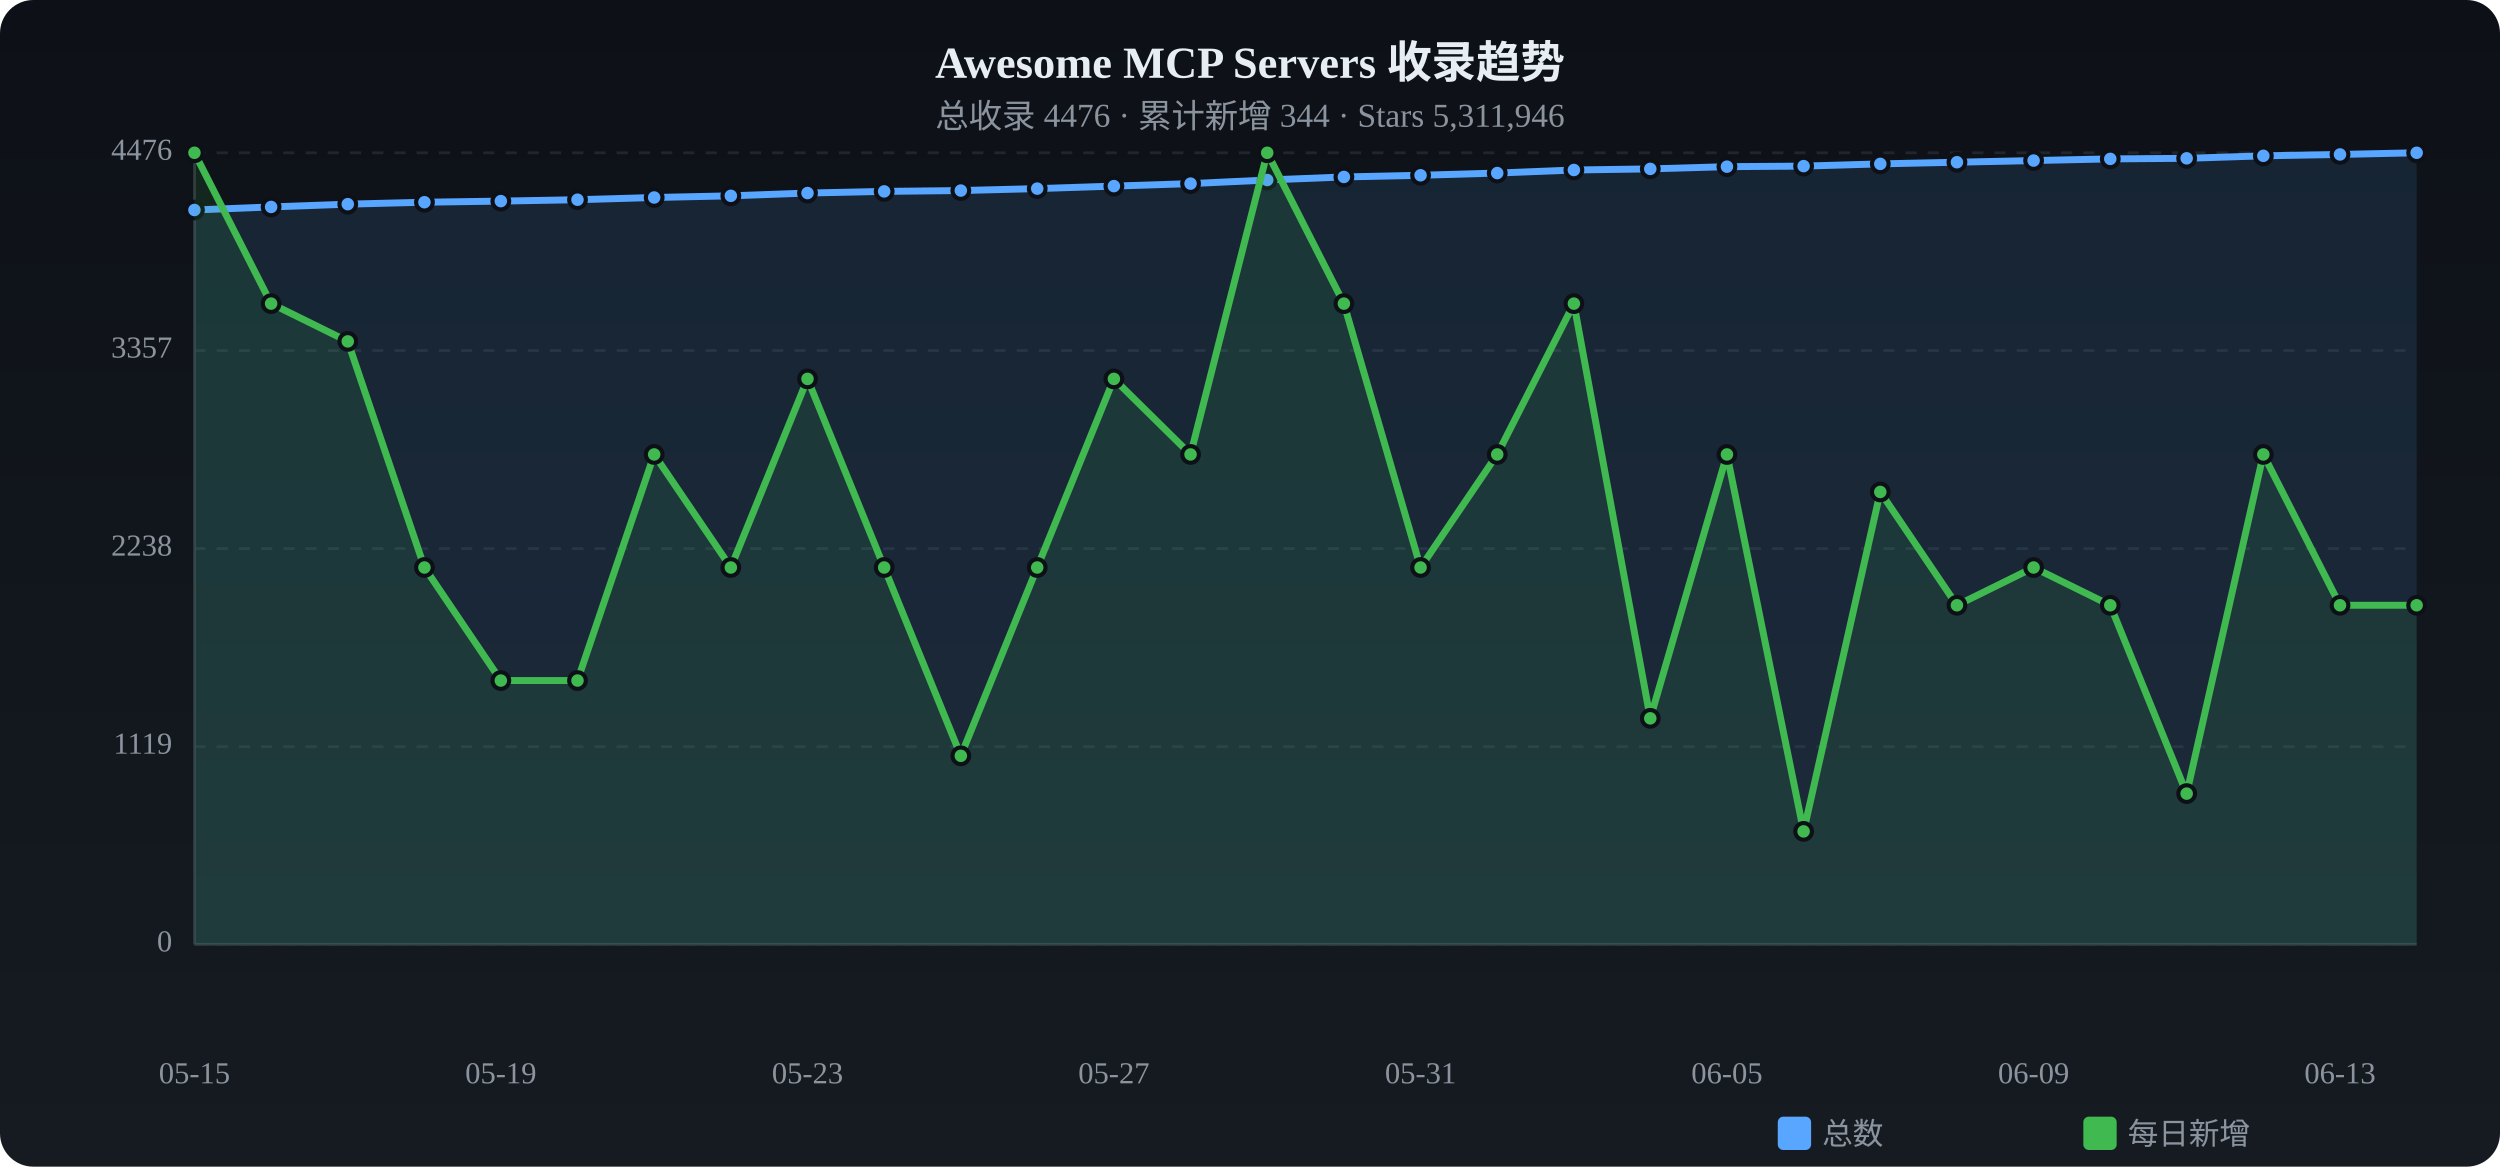
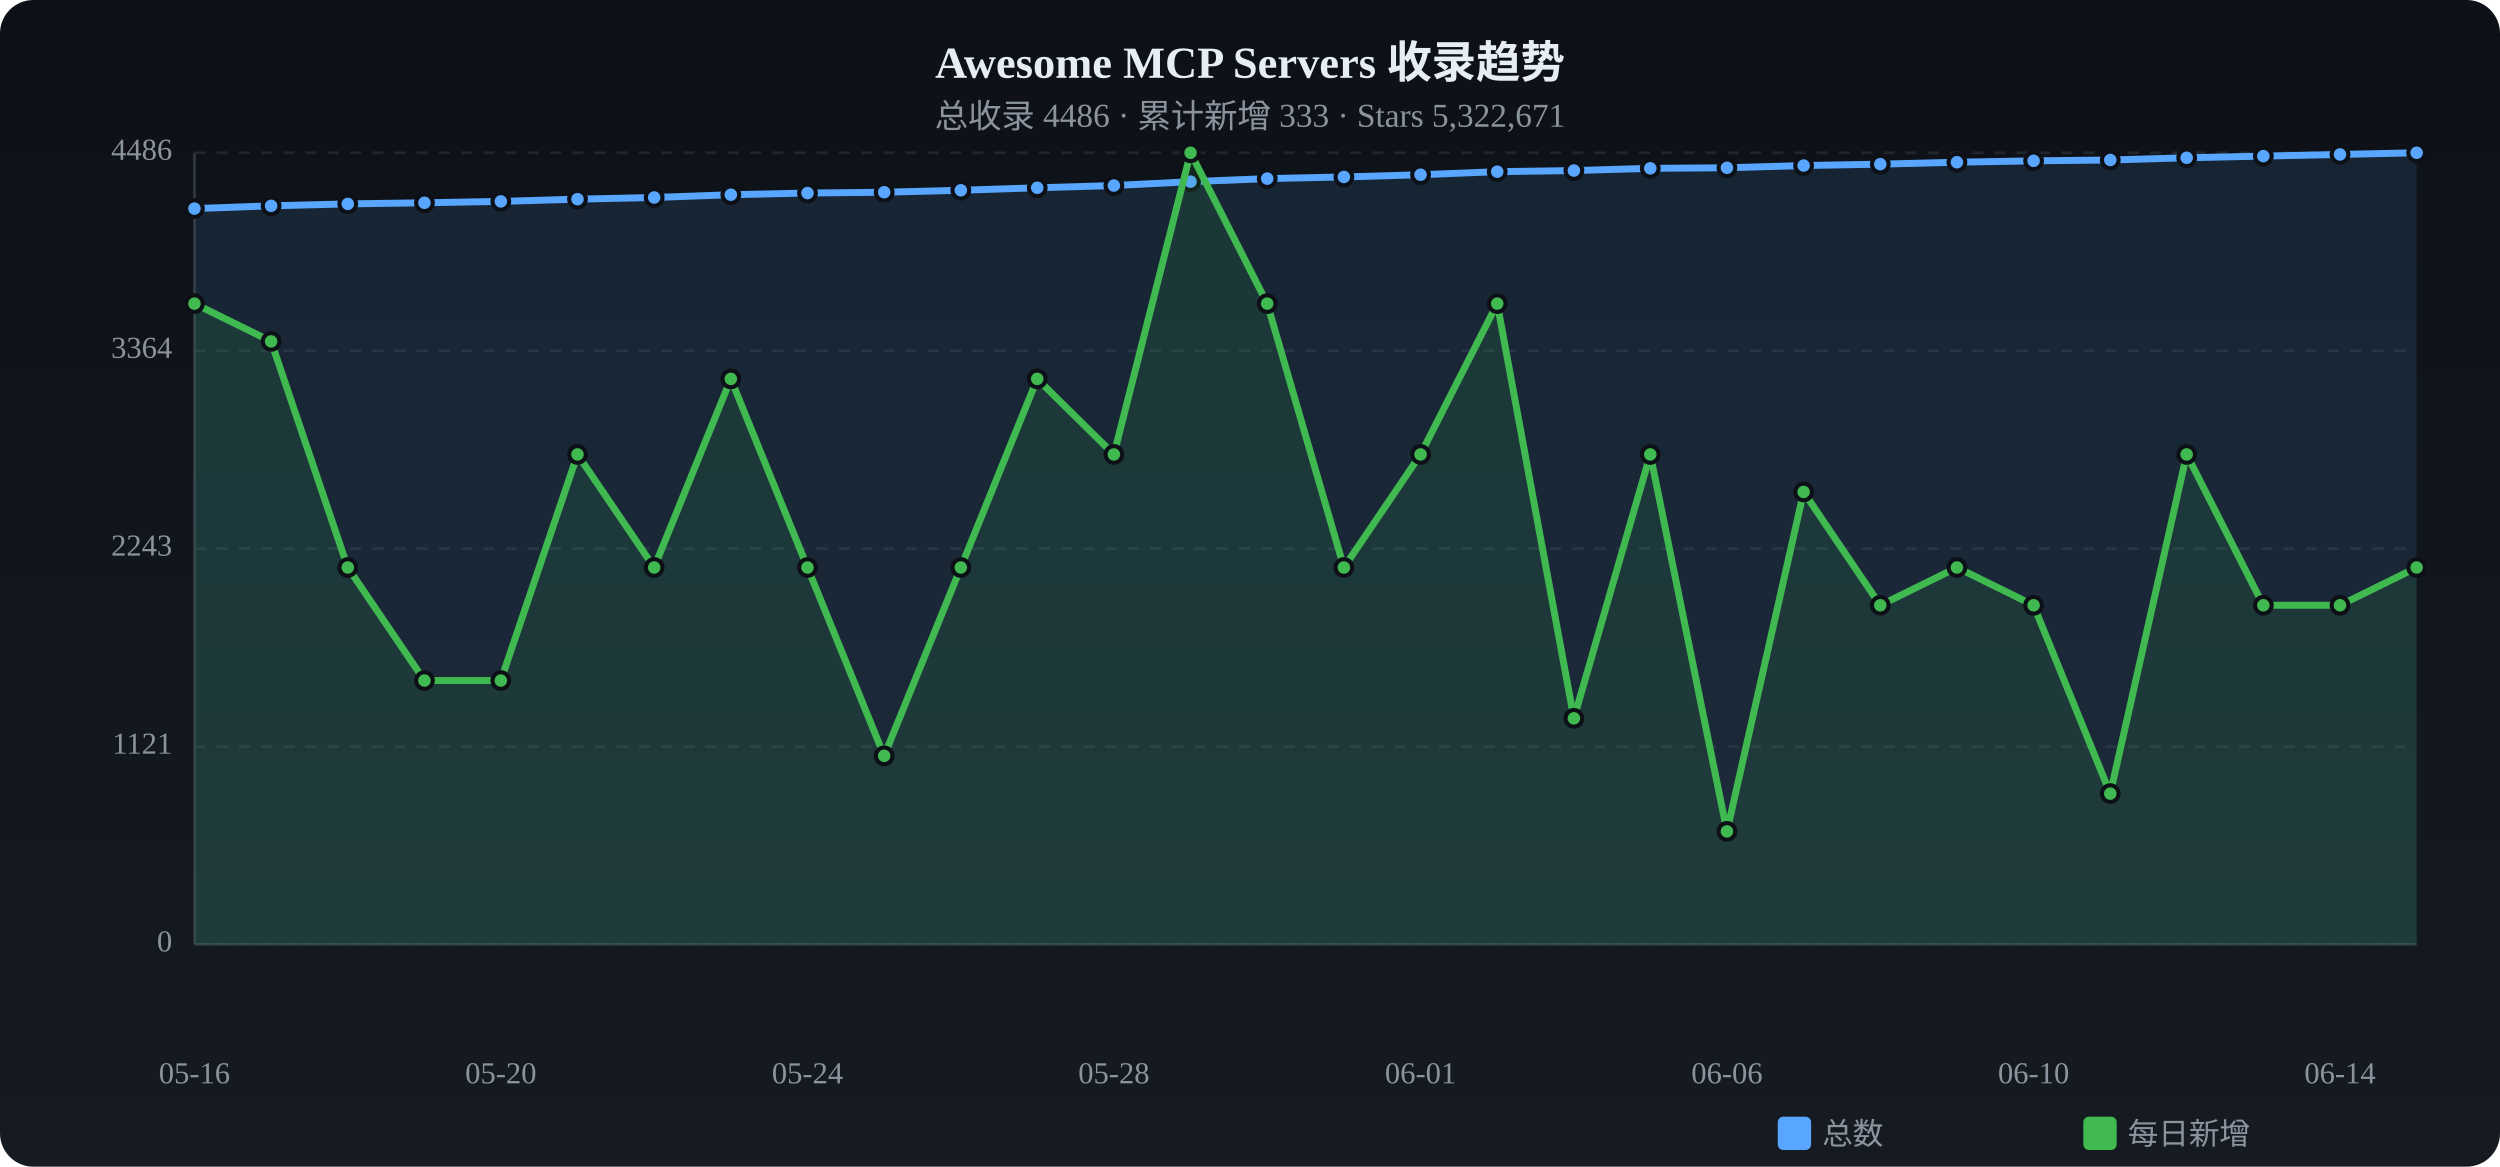
<svg xmlns="http://www.w3.org/2000/svg" viewBox="0 0 900 420" width="900" height="420">
  <defs>
    <linearGradient id="tbg" x1="0%" y1="0%" x2="0%" y2="100%">
      <stop offset="0%" stop-color="#0d1117" />
      <stop offset="100%" stop-color="#161b22" />
    </linearGradient>
  </defs>
  <rect width="900" height="420" rx="12" fill="url(#tbg)" />
  <text x="450.0" y="28" text-anchor="middle" fill="#e6edf3" font-size="16" font-weight="bold">Awesome MCP Servers 收录趋势</text>
-   <text x="450.0" y="46" text-anchor="middle" fill="#8b949e" font-size="12">总收录 4476 · 累计新增 344 · Stars 5,311,946</text>
+   <text x="450.0" y="46" text-anchor="middle" fill="#8b949e" font-size="12">总收录 4486 · 累计新增 333 · Stars 5,322,671</text>
  <text x="62" y="340.0" text-anchor="end" fill="#8b949e" font-size="11" dominant-baseline="middle">0</text>
  <line x1="70" y1="340.0" x2="870" y2="340.0" stroke="#21262d" stroke-dasharray="4 4" />
-   <text x="62" y="268.8" text-anchor="end" fill="#8b949e" font-size="11" dominant-baseline="middle">1119</text>
+   <text x="62" y="268.8" text-anchor="end" fill="#8b949e" font-size="11" dominant-baseline="middle">1121</text>
  <line x1="70" y1="268.8" x2="870" y2="268.8" stroke="#21262d" stroke-dasharray="4 4" />
-   <text x="62" y="197.5" text-anchor="end" fill="#8b949e" font-size="11" dominant-baseline="middle">2238</text>
+   <text x="62" y="197.5" text-anchor="end" fill="#8b949e" font-size="11" dominant-baseline="middle">2243</text>
  <line x1="70" y1="197.5" x2="870" y2="197.5" stroke="#21262d" stroke-dasharray="4 4" />
-   <text x="62" y="126.2" text-anchor="end" fill="#8b949e" font-size="11" dominant-baseline="middle">3357</text>
-   <line x1="70" y1="126.2" x2="870" y2="126.2" stroke="#21262d" stroke-dasharray="4 4" />
-   <text x="62" y="55.0" text-anchor="end" fill="#8b949e" font-size="11" dominant-baseline="middle">4476</text>
+   <text x="62" y="126.3" text-anchor="end" fill="#8b949e" font-size="11" dominant-baseline="middle">3364</text>
+   <line x1="70" y1="126.3" x2="870" y2="126.3" stroke="#21262d" stroke-dasharray="4 4" />
+   <text x="62" y="55.0" text-anchor="end" fill="#8b949e" font-size="11" dominant-baseline="middle">4486</text>
  <line x1="70" y1="55.0" x2="870" y2="55.0" stroke="#21262d" stroke-dasharray="4 4" />
  <line x1="70" y1="55" x2="70" y2="340" stroke="#30363d" />
  <line x1="70" y1="340" x2="870" y2="340" stroke="#30363d" />
-   <path d="M70.0,75.6 L97.6,74.5 L125.2,73.5 L152.8,72.8 L180.3,72.4 L207.9,71.9 L235.5,71.1 L263.1,70.5 L290.7,69.5 L318.3,68.9 L345.9,68.6 L373.4,67.9 L401.0,67.0 L428.6,66.1 L456.2,64.8 L483.8,63.7 L511.4,63.1 L539.0,62.3 L566.6,61.2 L594.1,60.8 L621.7,60.0 L649.3,59.8 L676.9,59.0 L704.5,58.4 L732.1,57.8 L759.7,57.2 L787.2,57.0 L814.8,56.1 L842.4,55.6 L870.0,55.0 L870.0,340 L70.0,340 Z" fill="#58a6ff" opacity="0.12" />
-   <polyline points="70.0,75.6 97.6,74.5 125.2,73.5 152.8,72.8 180.3,72.4 207.9,71.9 235.5,71.1 263.1,70.5 290.7,69.5 318.3,68.9 345.9,68.6 373.4,67.9 401.0,67.0 428.6,66.1 456.2,64.8 483.8,63.7 511.4,63.1 539.0,62.3 566.6,61.2 594.1,60.8 621.7,60.0 649.3,59.8 676.9,59.0 704.5,58.4 732.1,57.8 759.7,57.2 787.2,57.0 814.8,56.1 842.4,55.6 870.0,55.0" fill="none" stroke="#58a6ff" stroke-width="2.5" stroke-linecap="round" stroke-linejoin="round" />
-   <circle cx="70.0" cy="75.6" r="3" fill="#58a6ff" stroke="#0d1117" stroke-width="1.5" />
-   <circle cx="97.6" cy="74.5" r="3" fill="#58a6ff" stroke="#0d1117" stroke-width="1.5" />
-   <circle cx="125.2" cy="73.5" r="3" fill="#58a6ff" stroke="#0d1117" stroke-width="1.5" />
-   <circle cx="152.8" cy="72.8" r="3" fill="#58a6ff" stroke="#0d1117" stroke-width="1.5" />
-   <circle cx="180.3" cy="72.4" r="3" fill="#58a6ff" stroke="#0d1117" stroke-width="1.5" />
-   <circle cx="207.9" cy="71.9" r="3" fill="#58a6ff" stroke="#0d1117" stroke-width="1.5" />
+   <path d="M70.0,75.1 L97.6,74.1 L125.2,73.4 L152.8,73.0 L180.3,72.5 L207.9,71.7 L235.5,71.1 L263.1,70.1 L290.7,69.5 L318.3,69.2 L345.9,68.5 L373.4,67.6 L401.0,66.8 L428.6,65.4 L456.2,64.3 L483.8,63.7 L511.4,62.9 L539.0,61.8 L566.6,61.4 L594.1,60.6 L621.7,60.4 L649.3,59.6 L676.9,59.1 L704.5,58.4 L732.1,57.9 L759.7,57.6 L787.2,56.8 L814.8,56.2 L842.4,55.6 L870.0,55.0 L870.0,340 L70.0,340 Z" fill="#58a6ff" opacity="0.12" />
+   <polyline points="70.0,75.1 97.6,74.1 125.2,73.4 152.8,73.0 180.3,72.5 207.9,71.7 235.5,71.1 263.1,70.1 290.7,69.5 318.3,69.2 345.9,68.5 373.4,67.6 401.0,66.8 428.6,65.4 456.2,64.3 483.8,63.7 511.4,62.9 539.0,61.8 566.6,61.4 594.1,60.6 621.7,60.4 649.3,59.6 676.9,59.1 704.5,58.4 732.1,57.9 759.7,57.6 787.2,56.8 814.8,56.2 842.4,55.6 870.0,55.0" fill="none" stroke="#58a6ff" stroke-width="2.5" stroke-linecap="round" stroke-linejoin="round" />
+   <circle cx="70.0" cy="75.1" r="3" fill="#58a6ff" stroke="#0d1117" stroke-width="1.5" />
+   <circle cx="97.6" cy="74.1" r="3" fill="#58a6ff" stroke="#0d1117" stroke-width="1.5" />
+   <circle cx="125.2" cy="73.4" r="3" fill="#58a6ff" stroke="#0d1117" stroke-width="1.5" />
+   <circle cx="152.8" cy="73.0" r="3" fill="#58a6ff" stroke="#0d1117" stroke-width="1.5" />
+   <circle cx="180.3" cy="72.5" r="3" fill="#58a6ff" stroke="#0d1117" stroke-width="1.5" />
+   <circle cx="207.9" cy="71.7" r="3" fill="#58a6ff" stroke="#0d1117" stroke-width="1.5" />
  <circle cx="235.5" cy="71.1" r="3" fill="#58a6ff" stroke="#0d1117" stroke-width="1.5" />
-   <circle cx="263.1" cy="70.5" r="3" fill="#58a6ff" stroke="#0d1117" stroke-width="1.5" />
+   <circle cx="263.1" cy="70.1" r="3" fill="#58a6ff" stroke="#0d1117" stroke-width="1.5" />
  <circle cx="290.7" cy="69.5" r="3" fill="#58a6ff" stroke="#0d1117" stroke-width="1.5" />
-   <circle cx="318.3" cy="68.9" r="3" fill="#58a6ff" stroke="#0d1117" stroke-width="1.5" />
-   <circle cx="345.9" cy="68.6" r="3" fill="#58a6ff" stroke="#0d1117" stroke-width="1.5" />
-   <circle cx="373.4" cy="67.9" r="3" fill="#58a6ff" stroke="#0d1117" stroke-width="1.5" />
-   <circle cx="401.0" cy="67.0" r="3" fill="#58a6ff" stroke="#0d1117" stroke-width="1.5" />
-   <circle cx="428.6" cy="66.1" r="3" fill="#58a6ff" stroke="#0d1117" stroke-width="1.5" />
-   <circle cx="456.2" cy="64.8" r="3" fill="#58a6ff" stroke="#0d1117" stroke-width="1.5" />
+   <circle cx="318.3" cy="69.2" r="3" fill="#58a6ff" stroke="#0d1117" stroke-width="1.5" />
+   <circle cx="345.9" cy="68.5" r="3" fill="#58a6ff" stroke="#0d1117" stroke-width="1.5" />
+   <circle cx="373.4" cy="67.6" r="3" fill="#58a6ff" stroke="#0d1117" stroke-width="1.5" />
+   <circle cx="401.0" cy="66.8" r="3" fill="#58a6ff" stroke="#0d1117" stroke-width="1.5" />
+   <circle cx="428.6" cy="65.4" r="3" fill="#58a6ff" stroke="#0d1117" stroke-width="1.5" />
+   <circle cx="456.2" cy="64.3" r="3" fill="#58a6ff" stroke="#0d1117" stroke-width="1.5" />
  <circle cx="483.8" cy="63.7" r="3" fill="#58a6ff" stroke="#0d1117" stroke-width="1.5" />
-   <circle cx="511.4" cy="63.1" r="3" fill="#58a6ff" stroke="#0d1117" stroke-width="1.5" />
-   <circle cx="539.0" cy="62.3" r="3" fill="#58a6ff" stroke="#0d1117" stroke-width="1.5" />
-   <circle cx="566.6" cy="61.2" r="3" fill="#58a6ff" stroke="#0d1117" stroke-width="1.5" />
-   <circle cx="594.1" cy="60.8" r="3" fill="#58a6ff" stroke="#0d1117" stroke-width="1.5" />
-   <circle cx="621.7" cy="60.0" r="3" fill="#58a6ff" stroke="#0d1117" stroke-width="1.5" />
-   <circle cx="649.3" cy="59.8" r="3" fill="#58a6ff" stroke="#0d1117" stroke-width="1.5" />
-   <circle cx="676.9" cy="59.0" r="3" fill="#58a6ff" stroke="#0d1117" stroke-width="1.5" />
+   <circle cx="511.4" cy="62.9" r="3" fill="#58a6ff" stroke="#0d1117" stroke-width="1.5" />
+   <circle cx="539.0" cy="61.8" r="3" fill="#58a6ff" stroke="#0d1117" stroke-width="1.5" />
+   <circle cx="566.6" cy="61.4" r="3" fill="#58a6ff" stroke="#0d1117" stroke-width="1.5" />
+   <circle cx="594.1" cy="60.6" r="3" fill="#58a6ff" stroke="#0d1117" stroke-width="1.5" />
+   <circle cx="621.7" cy="60.4" r="3" fill="#58a6ff" stroke="#0d1117" stroke-width="1.5" />
+   <circle cx="649.3" cy="59.6" r="3" fill="#58a6ff" stroke="#0d1117" stroke-width="1.5" />
+   <circle cx="676.9" cy="59.1" r="3" fill="#58a6ff" stroke="#0d1117" stroke-width="1.5" />
  <circle cx="704.5" cy="58.4" r="3" fill="#58a6ff" stroke="#0d1117" stroke-width="1.5" />
-   <circle cx="732.1" cy="57.8" r="3" fill="#58a6ff" stroke="#0d1117" stroke-width="1.5" />
-   <circle cx="759.7" cy="57.2" r="3" fill="#58a6ff" stroke="#0d1117" stroke-width="1.5" />
-   <circle cx="787.2" cy="57.0" r="3" fill="#58a6ff" stroke="#0d1117" stroke-width="1.5" />
-   <circle cx="814.8" cy="56.1" r="3" fill="#58a6ff" stroke="#0d1117" stroke-width="1.5" />
+   <circle cx="732.1" cy="57.9" r="3" fill="#58a6ff" stroke="#0d1117" stroke-width="1.5" />
+   <circle cx="759.7" cy="57.6" r="3" fill="#58a6ff" stroke="#0d1117" stroke-width="1.5" />
+   <circle cx="787.2" cy="56.8" r="3" fill="#58a6ff" stroke="#0d1117" stroke-width="1.5" />
+   <circle cx="814.8" cy="56.2" r="3" fill="#58a6ff" stroke="#0d1117" stroke-width="1.5" />
  <circle cx="842.4" cy="55.6" r="3" fill="#58a6ff" stroke="#0d1117" stroke-width="1.5" />
  <circle cx="870.0" cy="55.0" r="3" fill="#58a6ff" stroke="#0d1117" stroke-width="1.5" />
-   <path d="M70.0,55.0 L97.6,109.3 L125.2,122.9 L152.8,204.3 L180.3,245.0 L207.9,245.0 L235.5,163.6 L263.1,204.3 L290.7,136.4 L318.3,204.3 L345.9,272.1 L373.4,204.3 L401.0,136.4 L428.6,163.6 L456.2,55.0 L483.8,109.3 L511.4,204.3 L539.0,163.6 L566.6,109.3 L594.1,258.6 L621.7,163.6 L649.3,299.3 L676.9,177.1 L704.5,217.9 L732.1,204.3 L759.7,217.9 L787.2,285.7 L814.8,163.6 L842.4,217.9 L870.0,217.9 L870.0,340 L70.0,340 Z" fill="#3fb950" opacity="0.12" />
-   <polyline points="70.0,55.0 97.6,109.3 125.2,122.9 152.8,204.3 180.3,245.0 207.9,245.0 235.5,163.6 263.1,204.3 290.7,136.4 318.3,204.3 345.9,272.1 373.4,204.3 401.0,136.4 428.6,163.6 456.2,55.0 483.8,109.3 511.4,204.3 539.0,163.6 566.6,109.3 594.1,258.6 621.7,163.6 649.3,299.3 676.9,177.1 704.5,217.9 732.1,204.3 759.7,217.9 787.2,285.7 814.8,163.6 842.4,217.9 870.0,217.9" fill="none" stroke="#3fb950" stroke-width="2.5" stroke-linecap="round" stroke-linejoin="round" />
-   <circle cx="70.0" cy="55.0" r="3" fill="#3fb950" stroke="#0d1117" stroke-width="1.5" />
-   <circle cx="97.6" cy="109.3" r="3" fill="#3fb950" stroke="#0d1117" stroke-width="1.5" />
-   <circle cx="125.2" cy="122.9" r="3" fill="#3fb950" stroke="#0d1117" stroke-width="1.5" />
-   <circle cx="152.8" cy="204.3" r="3" fill="#3fb950" stroke="#0d1117" stroke-width="1.5" />
+   <path d="M70.0,109.3 L97.6,122.9 L125.2,204.3 L152.8,245.0 L180.3,245.0 L207.9,163.6 L235.5,204.3 L263.1,136.4 L290.7,204.3 L318.3,272.1 L345.9,204.3 L373.4,136.4 L401.0,163.6 L428.6,55.0 L456.2,109.3 L483.8,204.3 L511.4,163.6 L539.0,109.3 L566.6,258.6 L594.1,163.6 L621.7,299.3 L649.3,177.1 L676.9,217.9 L704.5,204.3 L732.1,217.9 L759.7,285.7 L787.2,163.6 L814.8,217.9 L842.4,217.9 L870.0,204.3 L870.0,340 L70.0,340 Z" fill="#3fb950" opacity="0.12" />
+   <polyline points="70.0,109.3 97.6,122.9 125.2,204.3 152.8,245.0 180.3,245.0 207.9,163.6 235.5,204.3 263.1,136.4 290.7,204.3 318.3,272.1 345.9,204.3 373.4,136.4 401.0,163.6 428.6,55.0 456.2,109.3 483.8,204.3 511.4,163.6 539.0,109.3 566.6,258.6 594.1,163.6 621.7,299.3 649.3,177.1 676.9,217.9 704.5,204.3 732.1,217.9 759.7,285.7 787.2,163.6 814.8,217.9 842.4,217.9 870.0,204.3" fill="none" stroke="#3fb950" stroke-width="2.5" stroke-linecap="round" stroke-linejoin="round" />
+   <circle cx="70.0" cy="109.3" r="3" fill="#3fb950" stroke="#0d1117" stroke-width="1.5" />
+   <circle cx="97.6" cy="122.9" r="3" fill="#3fb950" stroke="#0d1117" stroke-width="1.5" />
+   <circle cx="125.2" cy="204.3" r="3" fill="#3fb950" stroke="#0d1117" stroke-width="1.5" />
+   <circle cx="152.8" cy="245.0" r="3" fill="#3fb950" stroke="#0d1117" stroke-width="1.5" />
  <circle cx="180.3" cy="245.0" r="3" fill="#3fb950" stroke="#0d1117" stroke-width="1.5" />
-   <circle cx="207.9" cy="245.0" r="3" fill="#3fb950" stroke="#0d1117" stroke-width="1.5" />
-   <circle cx="235.5" cy="163.6" r="3" fill="#3fb950" stroke="#0d1117" stroke-width="1.5" />
-   <circle cx="263.1" cy="204.3" r="3" fill="#3fb950" stroke="#0d1117" stroke-width="1.5" />
-   <circle cx="290.7" cy="136.4" r="3" fill="#3fb950" stroke="#0d1117" stroke-width="1.5" />
-   <circle cx="318.3" cy="204.3" r="3" fill="#3fb950" stroke="#0d1117" stroke-width="1.5" />
-   <circle cx="345.9" cy="272.1" r="3" fill="#3fb950" stroke="#0d1117" stroke-width="1.5" />
-   <circle cx="373.4" cy="204.3" r="3" fill="#3fb950" stroke="#0d1117" stroke-width="1.5" />
-   <circle cx="401.0" cy="136.4" r="3" fill="#3fb950" stroke="#0d1117" stroke-width="1.5" />
-   <circle cx="428.6" cy="163.6" r="3" fill="#3fb950" stroke="#0d1117" stroke-width="1.5" />
-   <circle cx="456.2" cy="55.0" r="3" fill="#3fb950" stroke="#0d1117" stroke-width="1.5" />
-   <circle cx="483.8" cy="109.3" r="3" fill="#3fb950" stroke="#0d1117" stroke-width="1.5" />
-   <circle cx="511.4" cy="204.3" r="3" fill="#3fb950" stroke="#0d1117" stroke-width="1.5" />
-   <circle cx="539.0" cy="163.6" r="3" fill="#3fb950" stroke="#0d1117" stroke-width="1.5" />
-   <circle cx="566.6" cy="109.3" r="3" fill="#3fb950" stroke="#0d1117" stroke-width="1.5" />
-   <circle cx="594.1" cy="258.6" r="3" fill="#3fb950" stroke="#0d1117" stroke-width="1.5" />
-   <circle cx="621.7" cy="163.6" r="3" fill="#3fb950" stroke="#0d1117" stroke-width="1.5" />
-   <circle cx="649.3" cy="299.3" r="3" fill="#3fb950" stroke="#0d1117" stroke-width="1.5" />
-   <circle cx="676.9" cy="177.1" r="3" fill="#3fb950" stroke="#0d1117" stroke-width="1.5" />
-   <circle cx="704.5" cy="217.9" r="3" fill="#3fb950" stroke="#0d1117" stroke-width="1.5" />
-   <circle cx="732.1" cy="204.3" r="3" fill="#3fb950" stroke="#0d1117" stroke-width="1.5" />
-   <circle cx="759.7" cy="217.9" r="3" fill="#3fb950" stroke="#0d1117" stroke-width="1.5" />
-   <circle cx="787.2" cy="285.7" r="3" fill="#3fb950" stroke="#0d1117" stroke-width="1.5" />
-   <circle cx="814.8" cy="163.6" r="3" fill="#3fb950" stroke="#0d1117" stroke-width="1.5" />
+   <circle cx="207.9" cy="163.6" r="3" fill="#3fb950" stroke="#0d1117" stroke-width="1.5" />
+   <circle cx="235.5" cy="204.3" r="3" fill="#3fb950" stroke="#0d1117" stroke-width="1.5" />
+   <circle cx="263.1" cy="136.4" r="3" fill="#3fb950" stroke="#0d1117" stroke-width="1.5" />
+   <circle cx="290.7" cy="204.3" r="3" fill="#3fb950" stroke="#0d1117" stroke-width="1.5" />
+   <circle cx="318.3" cy="272.1" r="3" fill="#3fb950" stroke="#0d1117" stroke-width="1.5" />
+   <circle cx="345.9" cy="204.3" r="3" fill="#3fb950" stroke="#0d1117" stroke-width="1.5" />
+   <circle cx="373.4" cy="136.4" r="3" fill="#3fb950" stroke="#0d1117" stroke-width="1.5" />
+   <circle cx="401.0" cy="163.6" r="3" fill="#3fb950" stroke="#0d1117" stroke-width="1.5" />
+   <circle cx="428.6" cy="55.0" r="3" fill="#3fb950" stroke="#0d1117" stroke-width="1.5" />
+   <circle cx="456.2" cy="109.3" r="3" fill="#3fb950" stroke="#0d1117" stroke-width="1.5" />
+   <circle cx="483.8" cy="204.3" r="3" fill="#3fb950" stroke="#0d1117" stroke-width="1.5" />
+   <circle cx="511.4" cy="163.6" r="3" fill="#3fb950" stroke="#0d1117" stroke-width="1.5" />
+   <circle cx="539.0" cy="109.3" r="3" fill="#3fb950" stroke="#0d1117" stroke-width="1.5" />
+   <circle cx="566.6" cy="258.6" r="3" fill="#3fb950" stroke="#0d1117" stroke-width="1.5" />
+   <circle cx="594.1" cy="163.6" r="3" fill="#3fb950" stroke="#0d1117" stroke-width="1.5" />
+   <circle cx="621.7" cy="299.3" r="3" fill="#3fb950" stroke="#0d1117" stroke-width="1.5" />
+   <circle cx="649.3" cy="177.1" r="3" fill="#3fb950" stroke="#0d1117" stroke-width="1.5" />
+   <circle cx="676.9" cy="217.9" r="3" fill="#3fb950" stroke="#0d1117" stroke-width="1.5" />
+   <circle cx="704.5" cy="204.3" r="3" fill="#3fb950" stroke="#0d1117" stroke-width="1.5" />
+   <circle cx="732.1" cy="217.9" r="3" fill="#3fb950" stroke="#0d1117" stroke-width="1.5" />
+   <circle cx="759.7" cy="285.7" r="3" fill="#3fb950" stroke="#0d1117" stroke-width="1.5" />
+   <circle cx="787.2" cy="163.6" r="3" fill="#3fb950" stroke="#0d1117" stroke-width="1.5" />
+   <circle cx="814.8" cy="217.9" r="3" fill="#3fb950" stroke="#0d1117" stroke-width="1.5" />
  <circle cx="842.4" cy="217.9" r="3" fill="#3fb950" stroke="#0d1117" stroke-width="1.5" />
-   <circle cx="870.0" cy="217.9" r="3" fill="#3fb950" stroke="#0d1117" stroke-width="1.5" />
-   <text x="70.0" y="390" text-anchor="middle" fill="#8b949e" font-size="11">05-15</text>
-   <text x="180.3" y="390" text-anchor="middle" fill="#8b949e" font-size="11">05-19</text>
-   <text x="290.7" y="390" text-anchor="middle" fill="#8b949e" font-size="11">05-23</text>
-   <text x="401.0" y="390" text-anchor="middle" fill="#8b949e" font-size="11">05-27</text>
-   <text x="511.4" y="390" text-anchor="middle" fill="#8b949e" font-size="11">05-31</text>
-   <text x="621.7" y="390" text-anchor="middle" fill="#8b949e" font-size="11">06-05</text>
-   <text x="732.1" y="390" text-anchor="middle" fill="#8b949e" font-size="11">06-09</text>
-   <text x="842.4" y="390" text-anchor="middle" fill="#8b949e" font-size="11">06-13</text>
+   <circle cx="870.0" cy="204.3" r="3" fill="#3fb950" stroke="#0d1117" stroke-width="1.5" />
+   <text x="70.0" y="390" text-anchor="middle" fill="#8b949e" font-size="11">05-16</text>
+   <text x="180.3" y="390" text-anchor="middle" fill="#8b949e" font-size="11">05-20</text>
+   <text x="290.7" y="390" text-anchor="middle" fill="#8b949e" font-size="11">05-24</text>
+   <text x="401.0" y="390" text-anchor="middle" fill="#8b949e" font-size="11">05-28</text>
+   <text x="511.4" y="390" text-anchor="middle" fill="#8b949e" font-size="11">06-01</text>
+   <text x="621.7" y="390" text-anchor="middle" fill="#8b949e" font-size="11">06-06</text>
+   <text x="732.1" y="390" text-anchor="middle" fill="#8b949e" font-size="11">06-10</text>
+   <text x="842.4" y="390" text-anchor="middle" fill="#8b949e" font-size="11">06-14</text>
  <rect x="640" y="402" width="12" height="12" rx="2" fill="#58a6ff" />
  <text x="656" y="412" fill="#8b949e" font-size="11">总数</text>
  <rect x="750" y="402" width="12" height="12" rx="2" fill="#3fb950" />
  <text x="766" y="412" fill="#8b949e" font-size="11">每日新增</text>
</svg>
